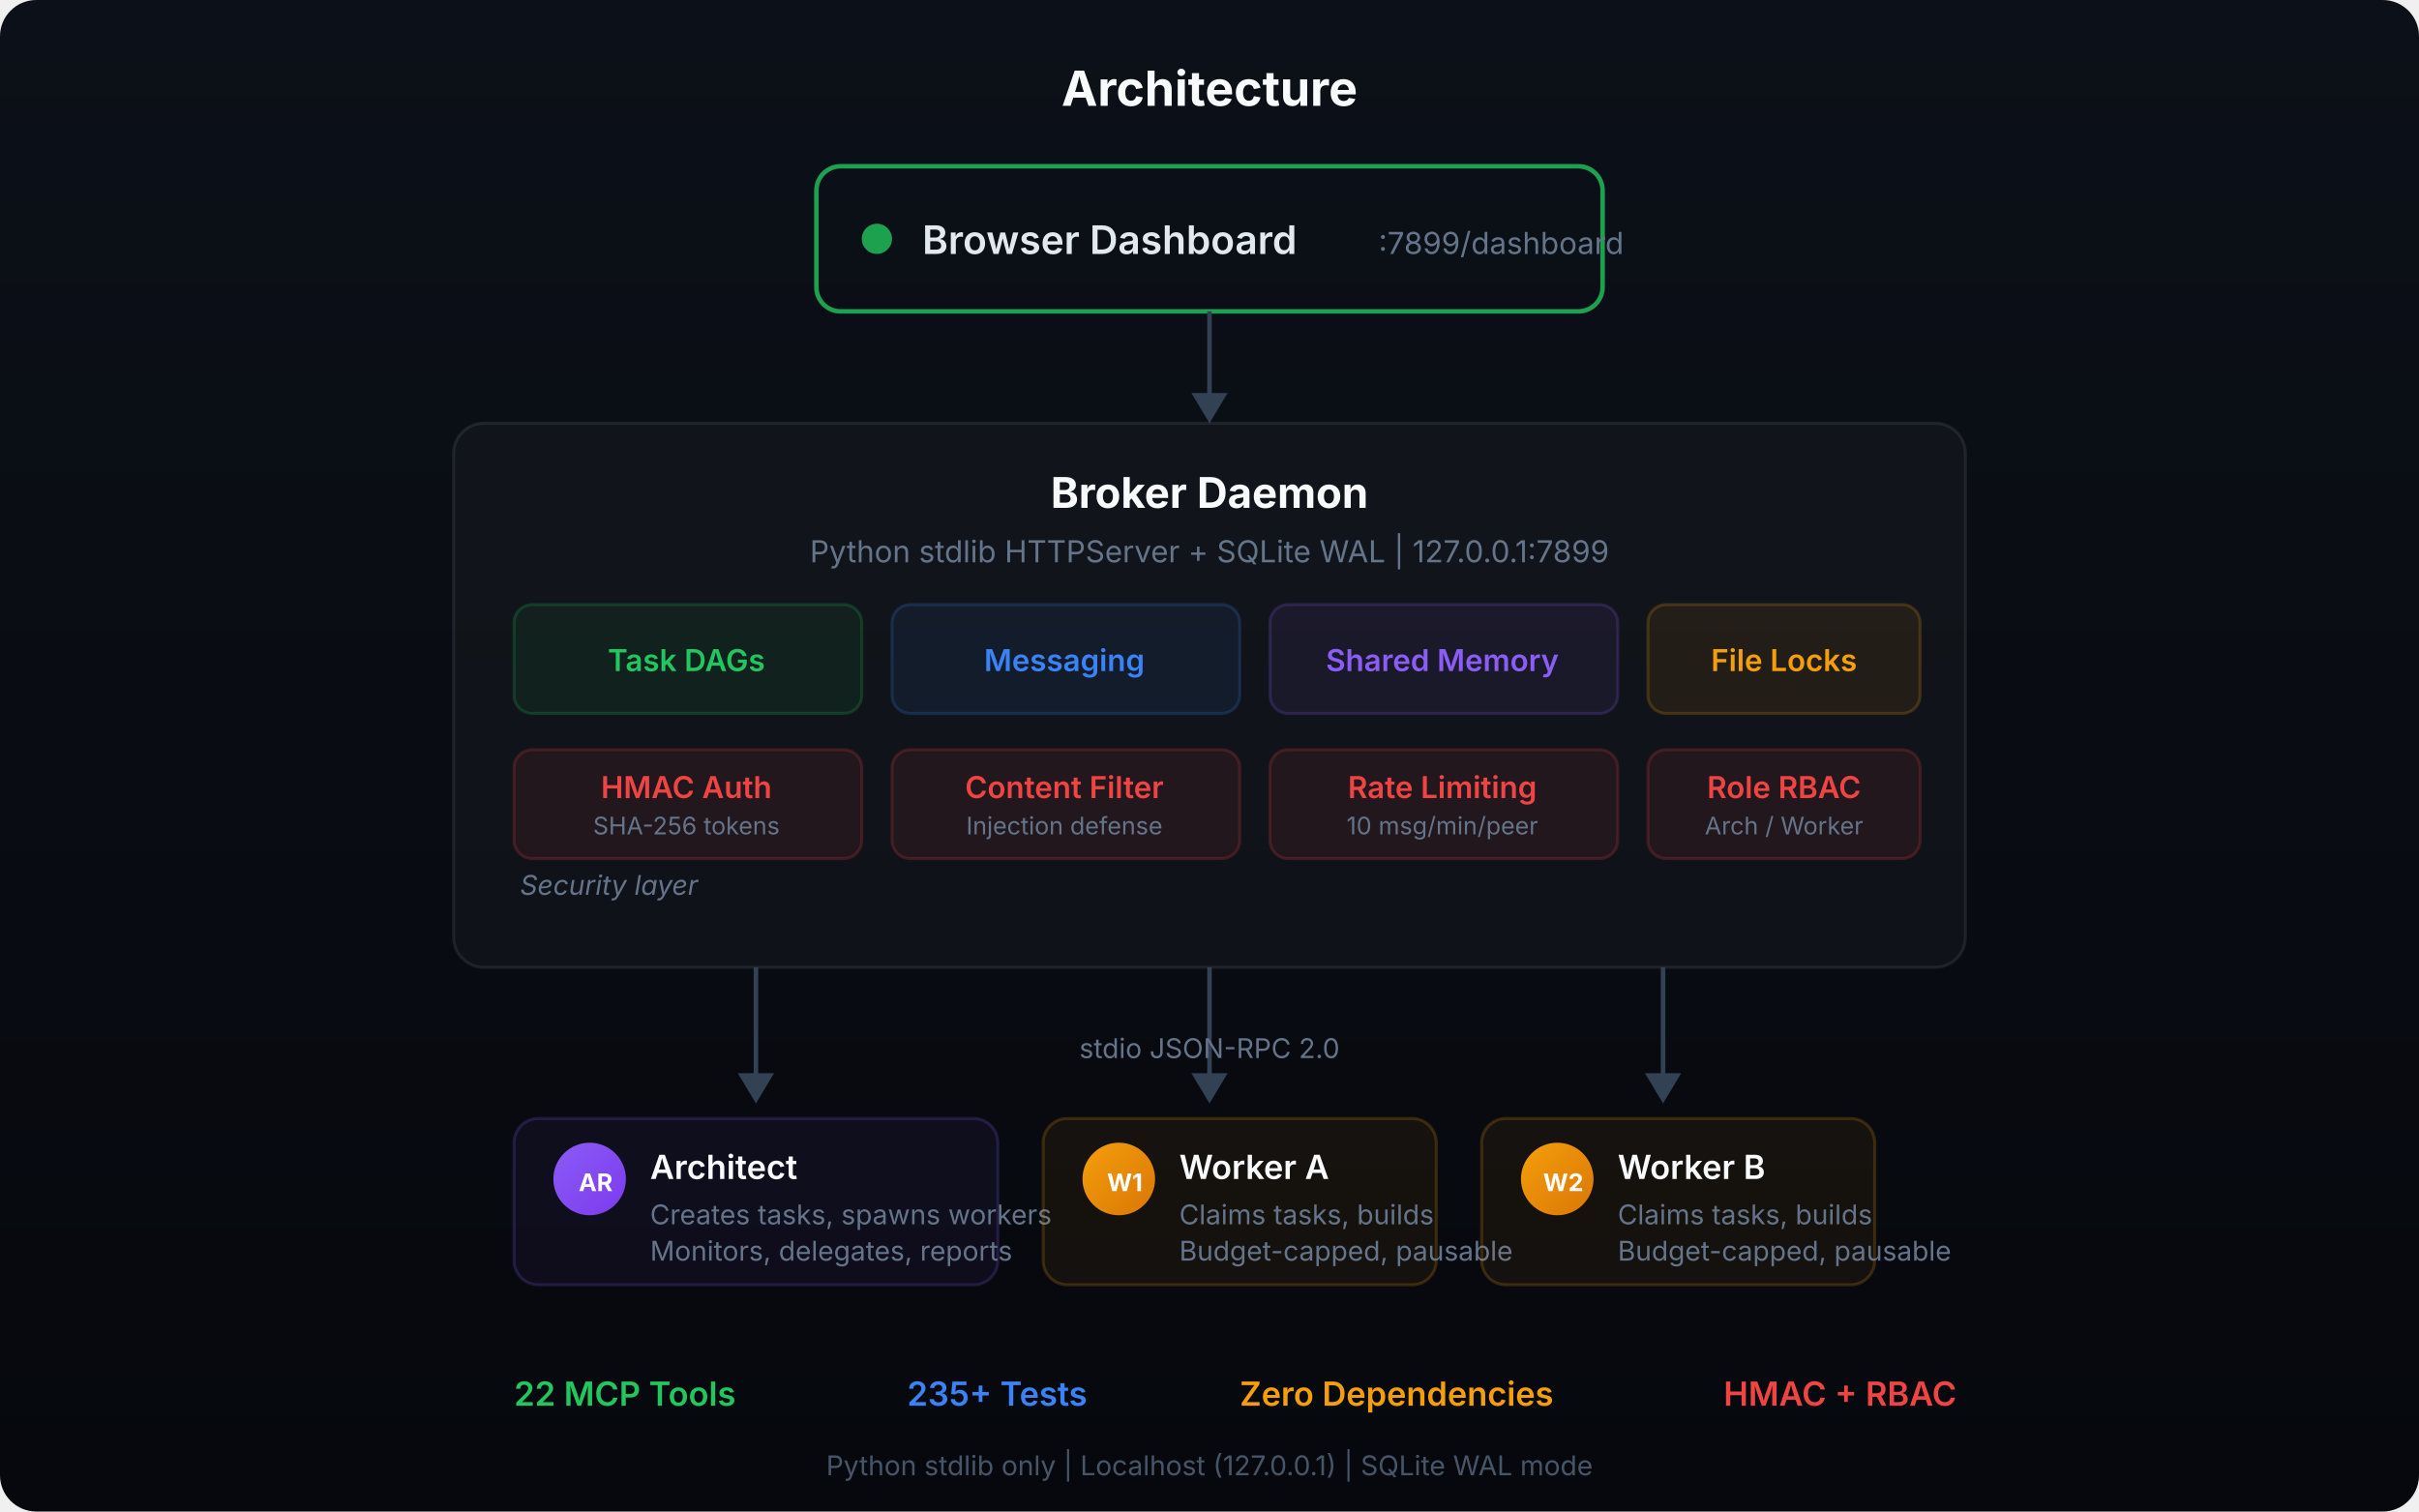
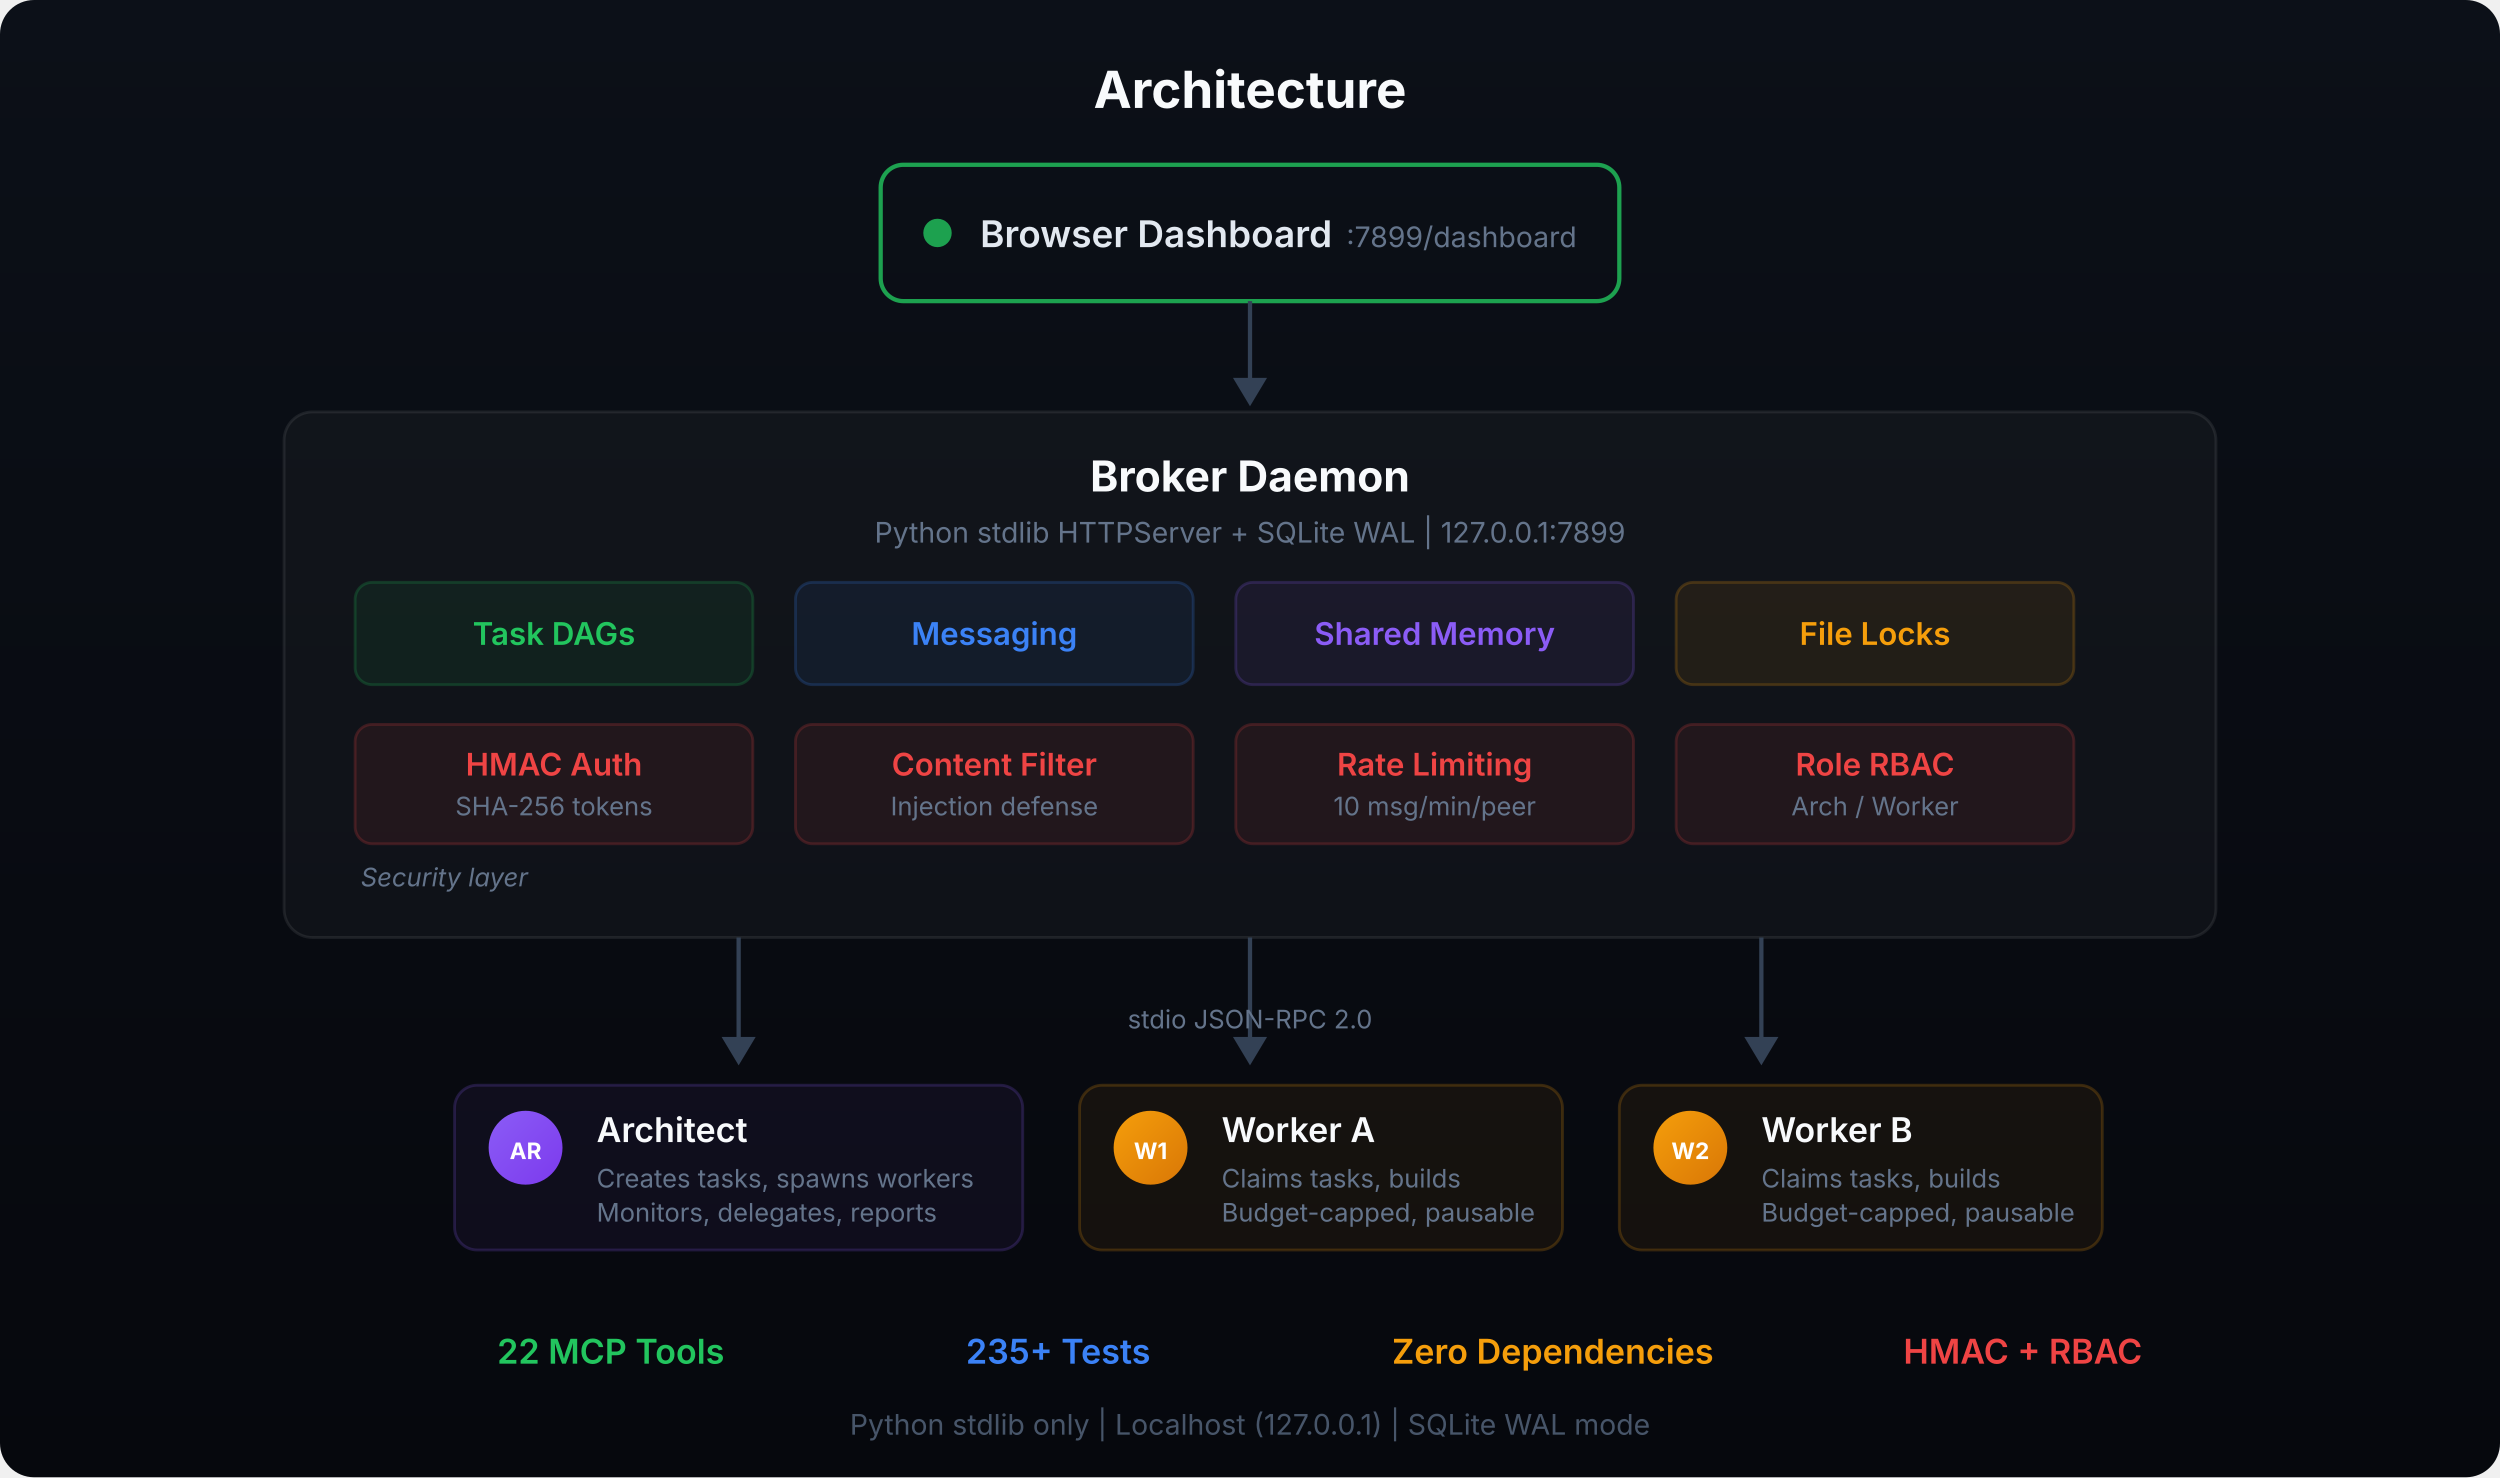
- <svg xmlns="http://www.w3.org/2000/svg" viewBox="0 0 800 500" font-family="Inter, system-ui, sans-serif">
+ <svg xmlns="http://www.w3.org/2000/svg" viewBox="0 0 880 520" font-family="Inter, system-ui, sans-serif">
  <defs>
    <linearGradient id="bg" x1="0" y1="0" x2="0" y2="1">
      <stop offset="0%" stop-color="#0c1018" />
      <stop offset="100%" stop-color="#06080d" />
    </linearGradient>
    <linearGradient id="green" x1="0" y1="0" x2="1" y2="1">
      <stop offset="0%" stop-color="#22c55e" />
      <stop offset="100%" stop-color="#16a34a" />
    </linearGradient>
    <linearGradient id="blue" x1="0" y1="0" x2="1" y2="1">
      <stop offset="0%" stop-color="#3b82f6" />
      <stop offset="100%" stop-color="#2563eb" />
    </linearGradient>
    <linearGradient id="purple" x1="0" y1="0" x2="1" y2="1">
      <stop offset="0%" stop-color="#8b5cf6" />
      <stop offset="100%" stop-color="#7c3aed" />
    </linearGradient>
    <linearGradient id="amber" x1="0" y1="0" x2="1" y2="1">
      <stop offset="0%" stop-color="#f59e0b" />
      <stop offset="100%" stop-color="#d97706" />
    </linearGradient>
  </defs>
-   <rect width="800" height="500" fill="url(#bg)" rx="12" />
-   <text x="400" y="35" text-anchor="middle" fill="#f8fafc" font-size="16" font-weight="700">Architecture</text>
-   <rect x="270" y="55" width="260" height="48" rx="8" fill="none" stroke="#22c55e" stroke-width="1.5" opacity="0.8" />
-   <circle cx="290" cy="79" r="5" fill="#22c55e" opacity="0.8" />
-   <text x="305" y="84" fill="#e2e8f0" font-size="13" font-weight="600">Browser Dashboard</text>
-   <text x="537" y="84" fill="#64748b" font-size="10" text-anchor="end">:7899/dashboard</text>
-   <line x1="400" y1="103" x2="400" y2="135" stroke="#334155" stroke-width="1.5" />
-   <polygon points="394,130 406,130 400,140" fill="#334155" />
-   <rect x="150" y="140" width="500" height="180" rx="10" fill="rgba(255,255,255,0.03)" stroke="rgba(255,255,255,0.08)" stroke-width="1" />
-   <text x="400" y="168" text-anchor="middle" fill="#f8fafc" font-size="14" font-weight="700">Broker Daemon</text>
-   <text x="400" y="186" text-anchor="middle" fill="#64748b" font-size="10">Python stdlib HTTPServer + SQLite WAL | 127.0.0.1:7899</text>
-   <rect x="170" y="200" width="115" height="36" rx="6" fill="rgba(34,197,94,0.08)" stroke="rgba(34,197,94,0.2)" stroke-width="1" />
-   <text x="227" y="222" text-anchor="middle" fill="#22c55e" font-size="10" font-weight="600">Task DAGs</text>
-   <rect x="295" y="200" width="115" height="36" rx="6" fill="rgba(59,130,246,0.08)" stroke="rgba(59,130,246,0.2)" stroke-width="1" />
-   <text x="352" y="222" text-anchor="middle" fill="#3b82f6" font-size="10" font-weight="600">Messaging</text>
-   <rect x="420" y="200" width="115" height="36" rx="6" fill="rgba(139,92,246,0.08)" stroke="rgba(139,92,246,0.2)" stroke-width="1" />
-   <text x="477" y="222" text-anchor="middle" fill="#8b5cf6" font-size="10" font-weight="600">Shared Memory</text>
-   <rect x="545" y="200" width="90" height="36" rx="6" fill="rgba(245,158,11,0.08)" stroke="rgba(245,158,11,0.2)" stroke-width="1" />
-   <text x="590" y="222" text-anchor="middle" fill="#f59e0b" font-size="10" font-weight="600">File Locks</text>
-   <rect x="170" y="248" width="115" height="36" rx="6" fill="rgba(239,68,68,0.08)" stroke="rgba(239,68,68,0.2)" stroke-width="1" />
-   <text x="227" y="264" text-anchor="middle" fill="#ef4444" font-size="10" font-weight="600">HMAC Auth</text>
-   <text x="227" y="276" text-anchor="middle" fill="#64748b" font-size="8">SHA-256 tokens</text>
-   <rect x="295" y="248" width="115" height="36" rx="6" fill="rgba(239,68,68,0.08)" stroke="rgba(239,68,68,0.2)" stroke-width="1" />
-   <text x="352" y="264" text-anchor="middle" fill="#ef4444" font-size="10" font-weight="600">Content Filter</text>
-   <text x="352" y="276" text-anchor="middle" fill="#64748b" font-size="8">Injection defense</text>
-   <rect x="420" y="248" width="115" height="36" rx="6" fill="rgba(239,68,68,0.08)" stroke="rgba(239,68,68,0.2)" stroke-width="1" />
-   <text x="477" y="264" text-anchor="middle" fill="#ef4444" font-size="10" font-weight="600">Rate Limiting</text>
-   <text x="477" y="276" text-anchor="middle" fill="#64748b" font-size="8">10 msg/min/peer</text>
-   <rect x="545" y="248" width="90" height="36" rx="6" fill="rgba(239,68,68,0.08)" stroke="rgba(239,68,68,0.2)" stroke-width="1" />
-   <text x="590" y="264" text-anchor="middle" fill="#ef4444" font-size="10" font-weight="600">Role RBAC</text>
-   <text x="590" y="276" text-anchor="middle" fill="#64748b" font-size="8">Arch / Worker</text>
-   <text x="172" y="296" fill="#64748b" font-size="9" font-style="italic">Security layer</text>
-   <line x1="250" y1="320" x2="250" y2="360" stroke="#334155" stroke-width="1.5" />
-   <polygon points="244,355 256,355 250,365" fill="#334155" />
-   <line x1="400" y1="320" x2="400" y2="360" stroke="#334155" stroke-width="1.5" />
-   <polygon points="394,355 406,355 400,365" fill="#334155" />
-   <line x1="550" y1="320" x2="550" y2="360" stroke="#334155" stroke-width="1.5" />
-   <polygon points="544,355 556,355 550,365" fill="#334155" />
-   <text x="400" y="350" text-anchor="middle" fill="#64748b" font-size="9">stdio JSON-RPC 2.0</text>
-   <rect x="170" y="370" width="160" height="55" rx="8" fill="rgba(139,92,246,0.06)" stroke="rgba(139,92,246,0.2)" stroke-width="1" />
-   <circle cx="195" cy="390" r="12" fill="url(#purple)" />
-   <text x="197" y="394" text-anchor="middle" fill="white" font-size="8" font-weight="700">AR</text>
-   <text x="215" y="390" fill="#f8fafc" font-size="11" font-weight="600">Architect</text>
-   <text x="215" y="405" fill="#64748b" font-size="9">Creates tasks, spawns workers</text>
-   <text x="215" y="417" fill="#64748b" font-size="9">Monitors, delegates, reports</text>
-   <rect x="345" y="370" width="130" height="55" rx="8" fill="rgba(245,158,11,0.06)" stroke="rgba(245,158,11,0.2)" stroke-width="1" />
-   <circle cx="370" cy="390" r="12" fill="url(#amber)" />
-   <text x="372" y="394" text-anchor="middle" fill="white" font-size="8" font-weight="700">W1</text>
-   <text x="390" y="390" fill="#f8fafc" font-size="11" font-weight="600">Worker A</text>
-   <text x="390" y="405" fill="#64748b" font-size="9">Claims tasks, builds</text>
-   <text x="390" y="417" fill="#64748b" font-size="9">Budget-capped, pausable</text>
-   <rect x="490" y="370" width="130" height="55" rx="8" fill="rgba(245,158,11,0.06)" stroke="rgba(245,158,11,0.2)" stroke-width="1" />
-   <circle cx="515" cy="390" r="12" fill="url(#amber)" />
-   <text x="517" y="394" text-anchor="middle" fill="white" font-size="8" font-weight="700">W2</text>
-   <text x="535" y="390" fill="#f8fafc" font-size="11" font-weight="600">Worker B</text>
-   <text x="535" y="405" fill="#64748b" font-size="9">Claims tasks, builds</text>
-   <text x="535" y="417" fill="#64748b" font-size="9">Budget-capped, pausable</text>
-   <text x="170" y="465" fill="#22c55e" font-size="11" font-weight="600">22 MCP Tools</text>
-   <text x="300" y="465" fill="#3b82f6" font-size="11" font-weight="600">235+ Tests</text>
-   <text x="410" y="465" fill="#f59e0b" font-size="11" font-weight="600">Zero Dependencies</text>
-   <text x="570" y="465" fill="#ef4444" font-size="11" font-weight="600">HMAC + RBAC</text>
-   <text x="400" y="488" text-anchor="middle" fill="#475569" font-size="9">Python stdlib only | Localhost (127.0.0.1) | SQLite WAL mode</text>
+   <rect width="880" height="520" fill="url(#bg)" rx="12" />
+   <text x="440" y="38" text-anchor="middle" fill="#f8fafc" font-size="18" font-weight="700">Architecture</text>
+   <rect x="310" y="58" width="260" height="48" rx="8" fill="none" stroke="#22c55e" stroke-width="1.5" opacity="0.8" />
+   <circle cx="330" cy="82" r="5" fill="#22c55e" opacity="0.8" />
+   <text x="345" y="87" fill="#e2e8f0" font-size="13" font-weight="600">Browser Dashboard</text>
+   <text x="555" y="87" fill="#64748b" font-size="10" text-anchor="end">:7899/dashboard</text>
+   <line x1="440" y1="106" x2="440" y2="138" stroke="#334155" stroke-width="1.5" />
+   <polygon points="434,133 446,133 440,143" fill="#334155" />
+   <rect x="100" y="145" width="680" height="185" rx="10" fill="rgba(255,255,255,0.03)" stroke="rgba(255,255,255,0.08)" stroke-width="1" />
+   <text x="440" y="173" text-anchor="middle" fill="#f8fafc" font-size="15" font-weight="700">Broker Daemon</text>
+   <text x="440" y="191" text-anchor="middle" fill="#64748b" font-size="10">Python stdlib HTTPServer + SQLite WAL | 127.0.0.1:7899</text>
+   <rect x="125" y="205" width="140" height="36" rx="6" fill="rgba(34,197,94,0.08)" stroke="rgba(34,197,94,0.2)" stroke-width="1" />
+   <text x="195" y="227" text-anchor="middle" fill="#22c55e" font-size="11" font-weight="600">Task DAGs</text>
+   <rect x="280" y="205" width="140" height="36" rx="6" fill="rgba(59,130,246,0.08)" stroke="rgba(59,130,246,0.2)" stroke-width="1" />
+   <text x="350" y="227" text-anchor="middle" fill="#3b82f6" font-size="11" font-weight="600">Messaging</text>
+   <rect x="435" y="205" width="140" height="36" rx="6" fill="rgba(139,92,246,0.08)" stroke="rgba(139,92,246,0.2)" stroke-width="1" />
+   <text x="505" y="227" text-anchor="middle" fill="#8b5cf6" font-size="11" font-weight="600">Shared Memory</text>
+   <rect x="590" y="205" width="140" height="36" rx="6" fill="rgba(245,158,11,0.08)" stroke="rgba(245,158,11,0.2)" stroke-width="1" />
+   <text x="660" y="227" text-anchor="middle" fill="#f59e0b" font-size="11" font-weight="600">File Locks</text>
+   <rect x="125" y="255" width="140" height="42" rx="6" fill="rgba(239,68,68,0.08)" stroke="rgba(239,68,68,0.2)" stroke-width="1" />
+   <text x="195" y="273" text-anchor="middle" fill="#ef4444" font-size="11" font-weight="600">HMAC Auth</text>
+   <text x="195" y="287" text-anchor="middle" fill="#64748b" font-size="9">SHA-256 tokens</text>
+   <rect x="280" y="255" width="140" height="42" rx="6" fill="rgba(239,68,68,0.08)" stroke="rgba(239,68,68,0.2)" stroke-width="1" />
+   <text x="350" y="273" text-anchor="middle" fill="#ef4444" font-size="11" font-weight="600">Content Filter</text>
+   <text x="350" y="287" text-anchor="middle" fill="#64748b" font-size="9">Injection defense</text>
+   <rect x="435" y="255" width="140" height="42" rx="6" fill="rgba(239,68,68,0.08)" stroke="rgba(239,68,68,0.2)" stroke-width="1" />
+   <text x="505" y="273" text-anchor="middle" fill="#ef4444" font-size="11" font-weight="600">Rate Limiting</text>
+   <text x="505" y="287" text-anchor="middle" fill="#64748b" font-size="9">10 msg/min/peer</text>
+   <rect x="590" y="255" width="140" height="42" rx="6" fill="rgba(239,68,68,0.08)" stroke="rgba(239,68,68,0.2)" stroke-width="1" />
+   <text x="660" y="273" text-anchor="middle" fill="#ef4444" font-size="11" font-weight="600">Role RBAC</text>
+   <text x="660" y="287" text-anchor="middle" fill="#64748b" font-size="9">Arch / Worker</text>
+   <text x="127" y="312" fill="#64748b" font-size="9" font-style="italic">Security layer</text>
+   <line x1="260" y1="330" x2="260" y2="370" stroke="#334155" stroke-width="1.5" />
+   <polygon points="254,365 266,365 260,375" fill="#334155" />
+   <line x1="440" y1="330" x2="440" y2="370" stroke="#334155" stroke-width="1.5" />
+   <polygon points="434,365 446,365 440,375" fill="#334155" />
+   <line x1="620" y1="330" x2="620" y2="370" stroke="#334155" stroke-width="1.5" />
+   <polygon points="614,365 626,365 620,375" fill="#334155" />
+   <text x="440" y="362" text-anchor="middle" fill="#64748b" font-size="9">stdio JSON-RPC 2.0</text>
+   <rect x="160" y="382" width="200" height="58" rx="8" fill="rgba(139,92,246,0.06)" stroke="rgba(139,92,246,0.2)" stroke-width="1" />
+   <circle cx="185" cy="404" r="13" fill="url(#purple)" />
+   <text x="185" y="408" text-anchor="middle" fill="white" font-size="8" font-weight="700">AR</text>
+   <text x="210" y="402" fill="#f8fafc" font-size="12" font-weight="600">Architect</text>
+   <text x="210" y="418" fill="#64748b" font-size="9">Creates tasks, spawns workers</text>
+   <text x="210" y="430" fill="#64748b" font-size="9">Monitors, delegates, reports</text>
+   <rect x="380" y="382" width="170" height="58" rx="8" fill="rgba(245,158,11,0.06)" stroke="rgba(245,158,11,0.2)" stroke-width="1" />
+   <circle cx="405" cy="404" r="13" fill="url(#amber)" />
+   <text x="405" y="408" text-anchor="middle" fill="white" font-size="8" font-weight="700">W1</text>
+   <text x="430" y="402" fill="#f8fafc" font-size="12" font-weight="600">Worker A</text>
+   <text x="430" y="418" fill="#64748b" font-size="9">Claims tasks, builds</text>
+   <text x="430" y="430" fill="#64748b" font-size="9">Budget-capped, pausable</text>
+   <rect x="570" y="382" width="170" height="58" rx="8" fill="rgba(245,158,11,0.06)" stroke="rgba(245,158,11,0.2)" stroke-width="1" />
+   <circle cx="595" cy="404" r="13" fill="url(#amber)" />
+   <text x="595" y="408" text-anchor="middle" fill="white" font-size="8" font-weight="700">W2</text>
+   <text x="620" y="402" fill="#f8fafc" font-size="12" font-weight="600">Worker B</text>
+   <text x="620" y="418" fill="#64748b" font-size="9">Claims tasks, builds</text>
+   <text x="620" y="430" fill="#64748b" font-size="9">Budget-capped, pausable</text>
+   <text x="175" y="480" fill="#22c55e" font-size="12" font-weight="600">22 MCP Tools</text>
+   <text x="340" y="480" fill="#3b82f6" font-size="12" font-weight="600">235+ Tests</text>
+   <text x="490" y="480" fill="#f59e0b" font-size="12" font-weight="600">Zero Dependencies</text>
+   <text x="670" y="480" fill="#ef4444" font-size="12" font-weight="600">HMAC + RBAC</text>
+   <text x="440" y="505" text-anchor="middle" fill="#475569" font-size="10">Python stdlib only | Localhost (127.0.0.1) | SQLite WAL mode</text>
</svg>
